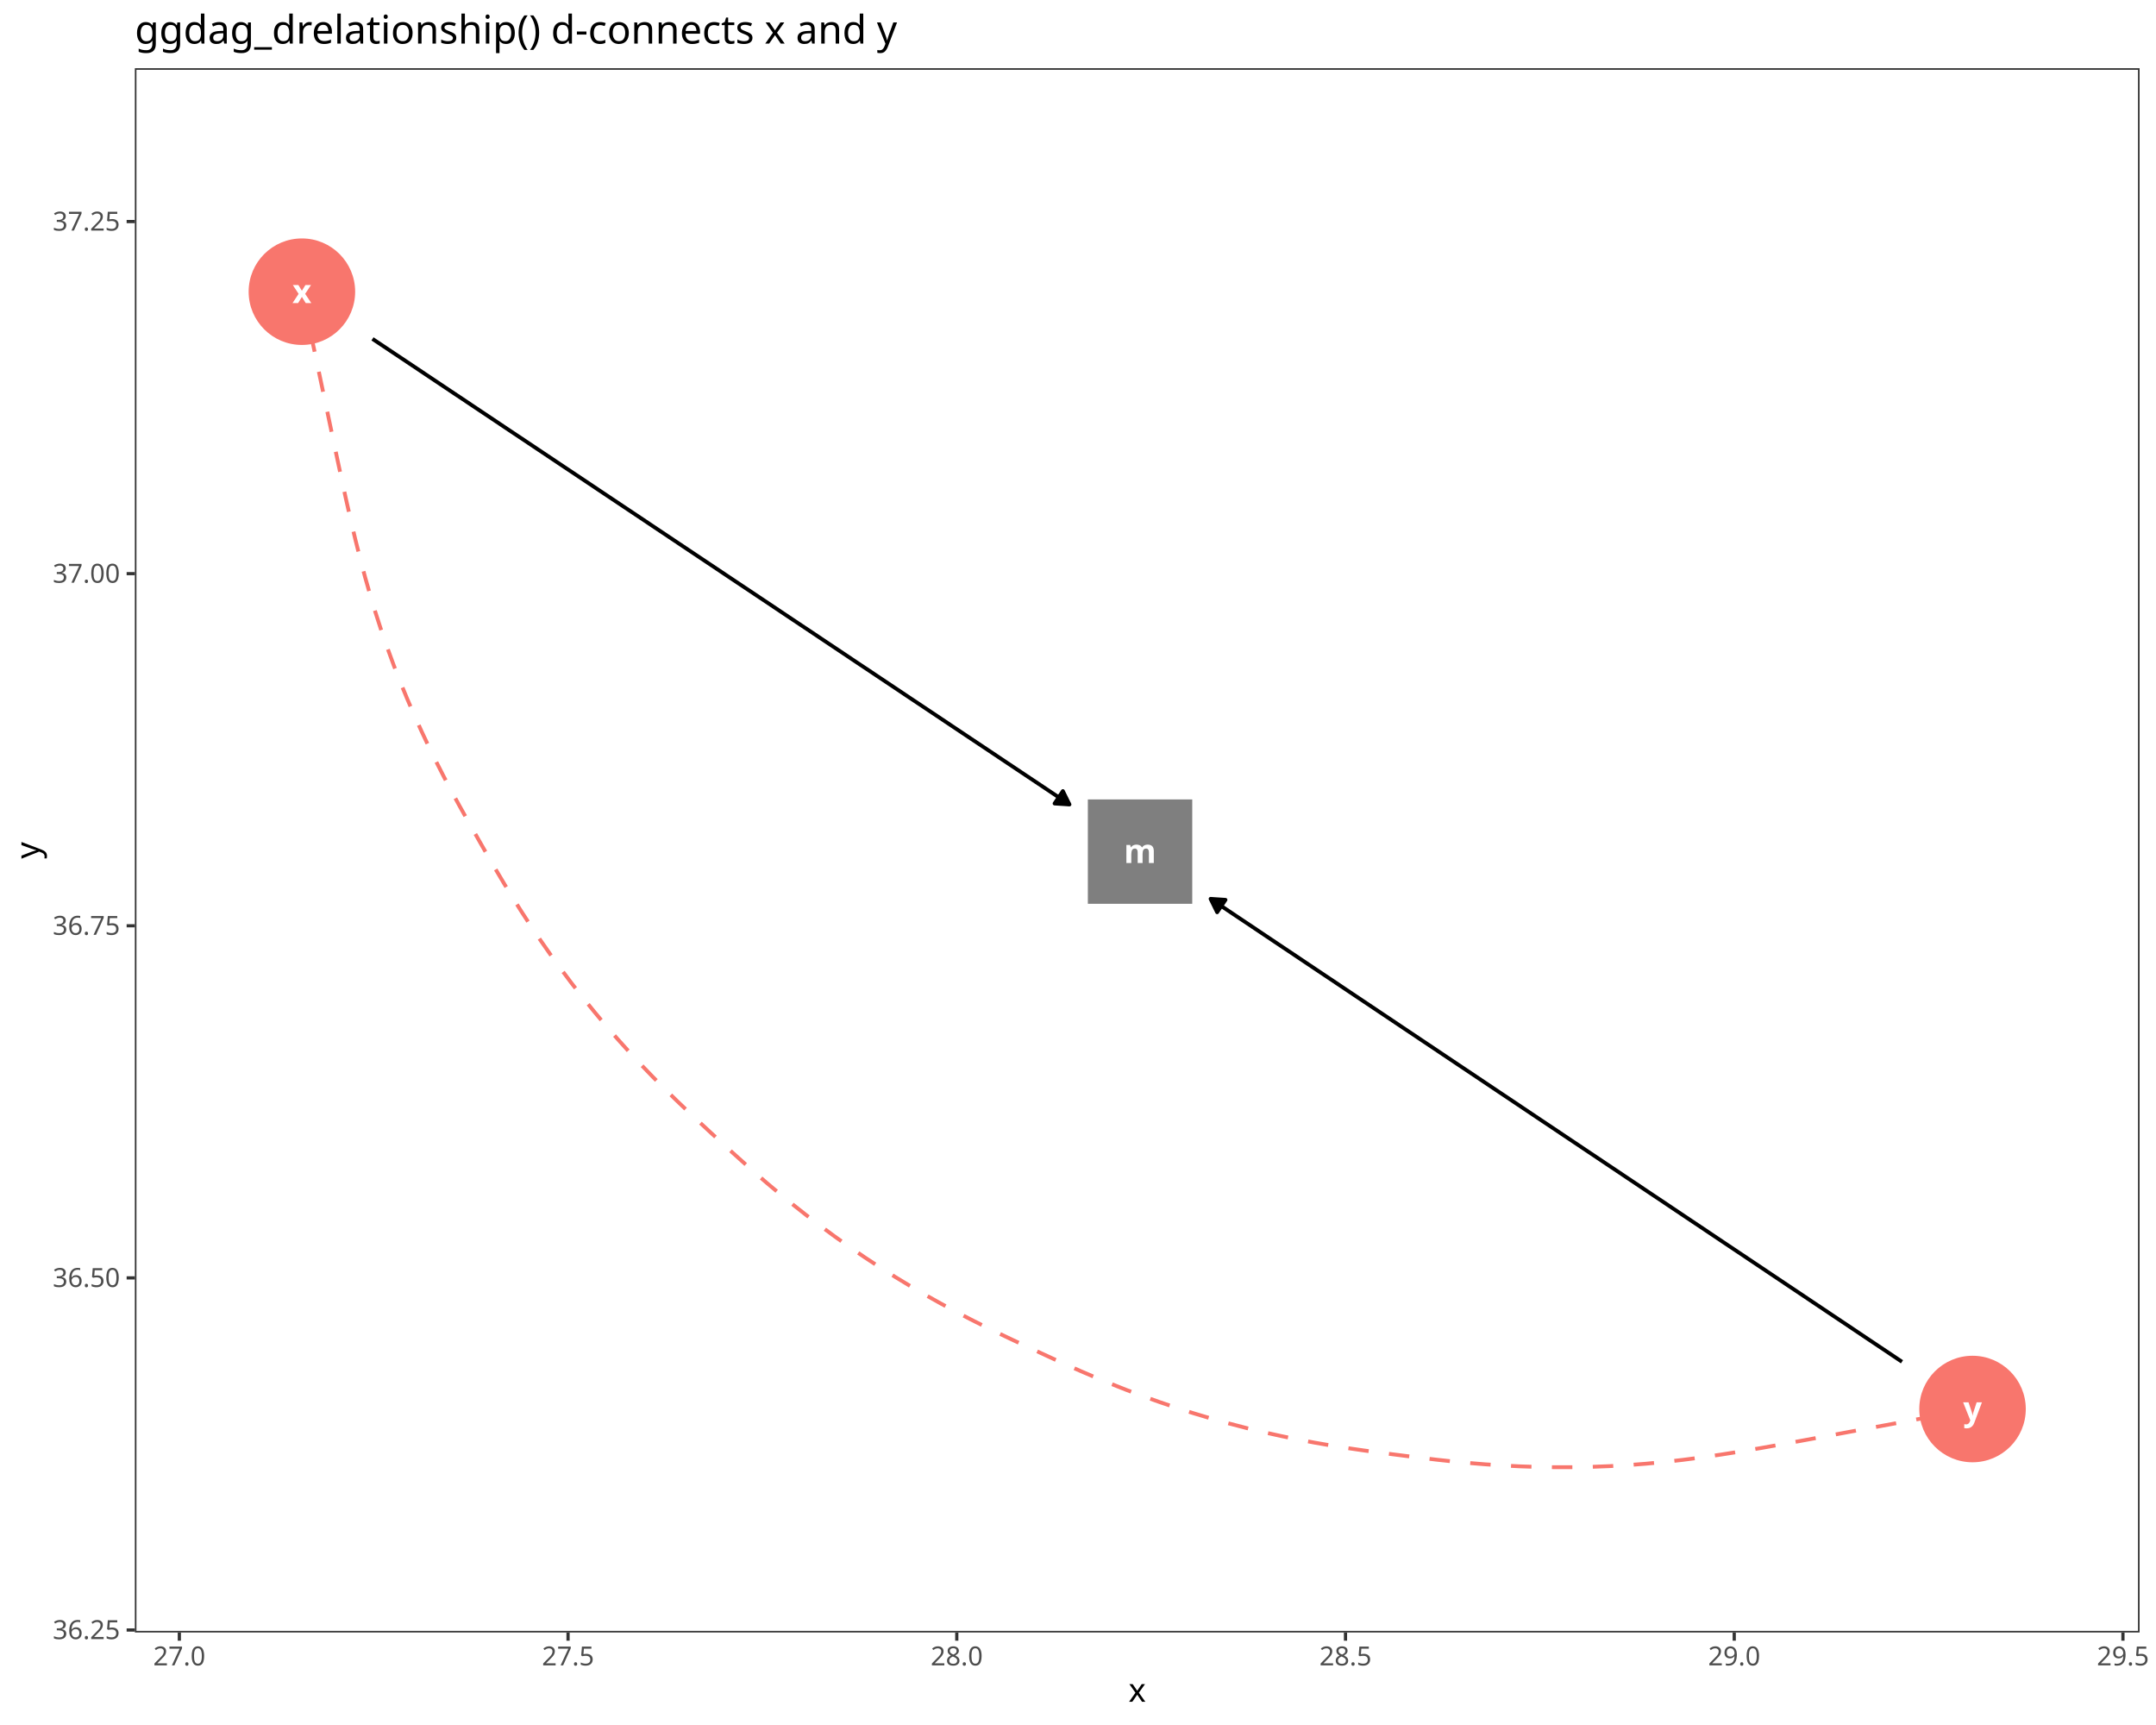
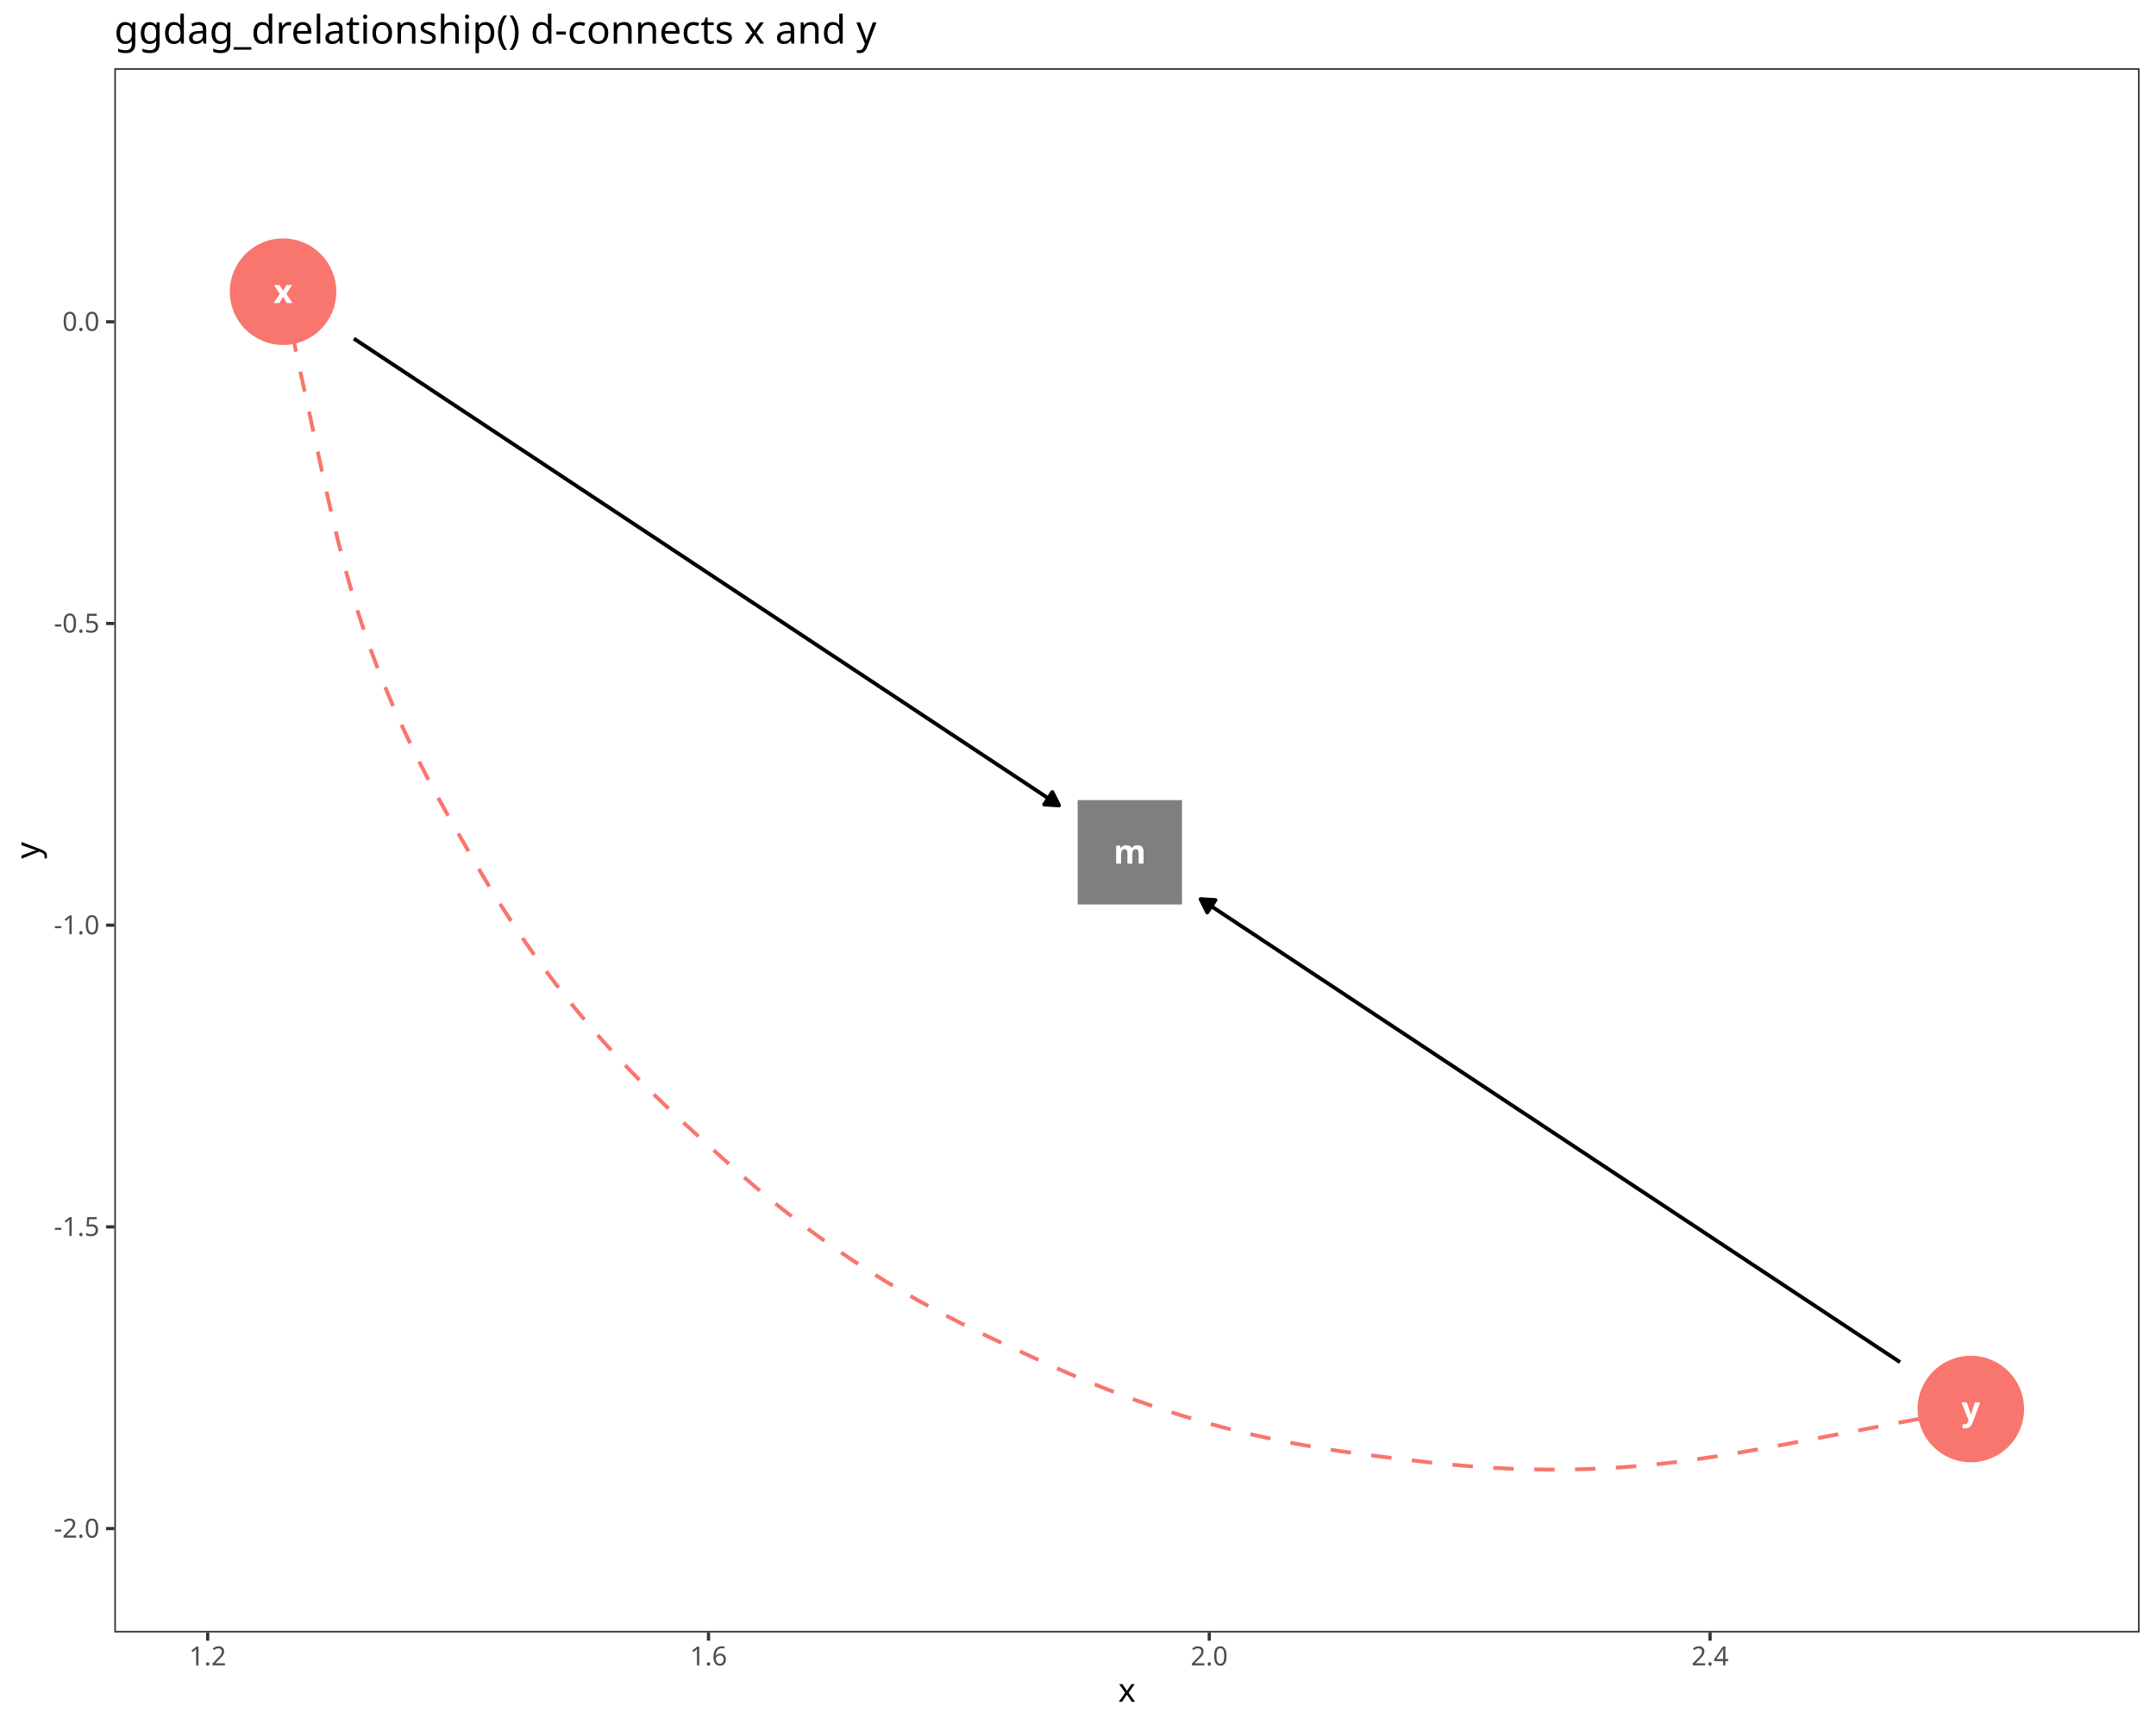
<svg xmlns="http://www.w3.org/2000/svg" class="svglite" data-engine-version="2.0" width="720.00pt" height="576.00pt" viewBox="0 0 720.00 576.00">
  <defs>
    <style type="text/css">
    .svglite line, .svglite polyline, .svglite polygon, .svglite path, .svglite rect, .svglite circle {
      fill: none;
      stroke: #000000;
      stroke-linecap: round;
      stroke-linejoin: round;
      stroke-miterlimit: 10.00;
    }
  </style>
  </defs>
  <rect width="100%" height="100%" style="stroke: none; fill: #FFFFFF;" />
  <defs>
    <clipPath id="cpMC4wMHw3MjAuMDB8MC4wMHw1NzYuMDA=">
      <rect x="0.00" y="0.00" width="720.00" height="576.00" />
    </clipPath>
  </defs>
  <g clip-path="url(#cpMC4wMHw3MjAuMDB8MC4wMHw1NzYuMDA=)">
    <rect x="0.00" y="0.00" width="720.00" height="576.00" style="stroke-width: 1.07; stroke: #FFFFFF; fill: #FFFFFF;" />
  </g>
  <defs>
-     <clipPath id="cpNDUuMDN8NzE0LjUyfDIyLjc4fDU0NS4xMQ==">
-       <rect x="45.03" y="22.78" width="669.49" height="522.33" />
+     <clipPath id="cpMzguMTd8NzE0LjUyfDIyLjc4fDU0NS4xMQ==">
+       <rect x="38.17" y="22.78" width="676.35" height="522.33" />
    </clipPath>
  </defs>
-   <g clip-path="url(#cpNDUuMDN8NzE0LjUyfDIyLjc4fDU0NS4xMQ==)">
-     <rect x="45.03" y="22.78" width="669.49" height="522.33" style="stroke-width: 1.07; stroke: none; fill: #FFFFFF;" />
-     <polyline points="124.39,113.15 126.26,114.40 129.09,116.29 131.92,118.18 134.75,120.06 137.57,121.95 140.40,123.84 143.23,125.73 146.06,127.62 148.88,129.51 151.71,131.40 154.54,133.28 157.36,135.17 160.19,137.06 163.02,138.95 165.85,140.84 168.67,142.73 171.50,144.62 174.33,146.50 177.16,148.39 179.98,150.28 182.81,152.17 185.64,154.06 188.46,155.95 191.29,157.83 194.12,159.72 196.95,161.61 199.77,163.50 202.60,165.39 205.43,167.28 208.26,169.17 211.08,171.05 213.91,172.94 216.74,174.83 219.56,176.72 222.39,178.61 225.22,180.50 228.05,182.39 230.87,184.27 233.70,186.16 236.53,188.05 239.36,189.94 242.18,191.83 245.01,193.72 247.84,195.61 250.67,197.49 253.49,199.38 256.32,201.27 259.15,203.16 261.97,205.05 264.80,206.94 267.63,208.83 270.46,210.71 273.28,212.60 276.11,214.49 278.94,216.38 281.77,218.27 284.59,220.16 287.42,222.05 290.25,223.93 293.07,225.82 295.90,227.71 298.73,229.60 301.56,231.49 304.38,233.38 307.21,235.26 310.04,237.15 312.87,239.04 315.69,240.93 318.52,242.82 321.35,244.71 324.17,246.60 327.00,248.48 329.83,250.37 332.66,252.26 335.48,254.15 338.31,256.04 341.14,257.93 343.97,259.82 346.79,261.70 349.62,263.59 352.45,265.48 355.27,267.37 357.15,268.62 " style="stroke-width: 1.28; stroke-linecap: butt;" />
-     <polygon points="352.18,268.30 357.15,268.62 354.95,264.15 " style="stroke-width: 1.28; stroke-linecap: butt; fill: #000000;" />
-     <polyline points="635.17,454.72 633.46,453.57 630.65,451.69 627.84,449.81 625.03,447.93 622.22,446.05 619.42,444.17 616.61,442.29 613.80,440.41 610.99,438.53 608.18,436.65 605.37,434.77 602.57,432.89 599.76,431.01 596.95,429.13 594.14,427.25 591.33,425.37 588.53,423.49 585.72,421.61 582.91,419.73 580.10,417.85 577.29,415.97 574.48,414.09 571.68,412.21 568.87,410.33 566.06,408.45 563.25,406.57 560.44,404.69 557.64,402.81 554.83,400.93 552.02,399.05 549.21,397.17 546.40,395.29 543.59,393.41 540.79,391.53 537.98,389.65 535.17,387.77 532.36,385.89 529.55,384.01 526.75,382.13 523.94,380.25 521.13,378.37 518.32,376.49 515.51,374.61 512.70,372.73 509.90,370.85 507.09,368.97 504.28,367.09 501.47,365.21 498.66,363.33 495.86,361.45 493.05,359.57 490.24,357.69 487.43,355.81 484.62,353.93 481.81,352.05 479.01,350.17 476.20,348.29 473.39,346.41 470.58,344.53 467.77,342.65 464.97,340.77 462.16,338.89 459.35,337.01 456.54,335.13 453.73,333.25 450.92,331.37 448.12,329.49 445.31,327.61 442.50,325.73 439.69,323.85 436.88,321.97 434.08,320.09 431.27,318.21 428.46,316.33 425.65,314.45 422.84,312.57 420.04,310.69 417.23,308.81 414.42,306.93 411.61,305.05 408.80,303.17 405.99,301.29 404.28,300.14 " style="stroke-width: 1.28; stroke-linecap: butt;" />
-     <polygon points="409.25,300.47 404.28,300.14 406.47,304.61 " style="stroke-width: 1.28; stroke-linecap: butt; fill: #000000;" />
-     <polyline points="100.82,97.40 100.83,97.48 100.94,97.98 101.21,99.26 101.70,101.55 102.42,104.98 103.40,109.58 104.60,115.25 105.98,121.79 107.50,128.98 109.11,136.55 110.73,144.24 112.34,151.84 113.92,159.23 115.48,166.38 117.05,173.29 118.62,179.94 120.23,186.34 121.87,192.53 123.58,198.53 125.35,204.38 127.21,210.13 129.17,215.80 131.23,221.43 131.53,222.24 133.72,227.84 136.00,233.38 138.36,238.84 140.78,244.20 143.25,249.43 145.75,254.50 148.26,259.42 150.77,264.16 153.26,268.75 155.74,273.19 158.20,277.53 160.65,281.84 163.13,286.16 165.68,290.55 168.34,295.03 171.13,299.60 174.06,304.26 177.14,309.00 180.37,313.79 183.73,318.60 187.22,323.42 190.81,328.21 194.50,332.95 194.80,333.32 198.59,337.99 202.44,342.58 206.35,347.06 210.29,351.43 214.23,355.66 218.16,359.74 222.05,363.65 225.88,367.41 229.65,371.01 233.36,374.49 237.02,377.89 240.67,381.24 244.34,384.61 248.11,388.01 252.00,391.47 256.05,394.98 260.26,398.52 264.64,402.10 269.17,405.68 273.84,409.24 278.62,412.77 283.51,416.24 288.47,419.63 288.86,419.90 293.89,423.19 298.96,426.39 304.04,429.47 309.12,432.43 314.17,435.26 319.15,437.95 324.04,440.50 328.83,442.91 333.52,445.20 338.12,447.39 342.64,449.50 347.13,451.59 351.66,453.68 356.28,455.78 361.04,457.89 365.96,459.99 371.06,462.09 376.31,464.17 381.72,466.20 387.25,468.17 392.88,470.08 398.58,471.90 404.34,473.62 404.80,473.75 410.59,475.36 416.39,476.87 422.17,478.26 427.91,479.53 433.58,480.69 439.14,481.74 444.58,482.68 449.88,483.52 455.04,484.27 460.08,484.96 465.03,485.60 469.95,486.22 474.90,486.83 479.94,487.43 485.12,487.99 490.45,488.50 495.94,488.95 501.57,489.32 507.34,489.62 513.21,489.82 519.15,489.92 525.14,489.91 531.15,489.80 531.63,489.79 537.62,489.56 543.61,489.22 549.62,488.76 555.69,488.18 561.87,487.48 568.19,486.66 574.70,485.71 581.41,484.65 588.35,483.47 595.53,482.19 602.93,480.84 610.55,479.43 618.27,477.99 625.91,476.58 633.21,475.23 639.90,473.99 645.73,472.90 650.51,472.02 654.14,471.35 656.60,470.89 658.01,470.63 658.61,470.52 658.73,470.49 658.73,470.49 " style="stroke-width: 1.28; stroke: #F8766D; stroke-dasharray: 6.83,6.83; stroke-linecap: butt;" />
-     <circle cx="100.82" cy="97.40" r="17.43" style="stroke-width: 0.71; stroke: #F8766D; fill: #F8766D;" />
-     <circle cx="658.73" cy="470.49" r="17.43" style="stroke-width: 0.71; stroke: #F8766D; fill: #F8766D;" />
-     <polygon points="363.29,301.79 398.15,301.79 398.15,266.94 363.29,266.94 " style="stroke-width: 0.71; stroke: none; fill: #7F7F7F;" />
-     <text x="100.82" y="101.20" text-anchor="middle" style="font-size: 11.04px; font-weight: bold; fill: #FFFFFF; font-family: sans;" textLength="5.52px" lengthAdjust="spacingAndGlyphs">x</text>
-     <text x="658.73" y="474.29" text-anchor="middle" style="font-size: 11.04px; font-weight: bold; fill: #FFFFFF; font-family: sans;" textLength="5.52px" lengthAdjust="spacingAndGlyphs">y</text>
-     <text x="380.72" y="288.17" text-anchor="middle" style="font-size: 11.04px; font-weight: bold; fill: #FFFFFF; font-family: sans;" textLength="9.20px" lengthAdjust="spacingAndGlyphs">m</text>
-     <rect x="45.03" y="22.78" width="669.49" height="522.33" style="stroke-width: 1.07; stroke: #333333;" />
+   <g clip-path="url(#cpMzguMTd8NzE0LjUyfDIyLjc4fDU0NS4xMQ==)">
+     <rect x="38.17" y="22.78" width="676.35" height="522.33" style="stroke-width: 1.07; stroke: none; fill: #FFFFFF;" />
+     <polyline points="118.17,113.05 120.24,114.42 123.09,116.31 125.95,118.20 128.81,120.09 131.66,121.98 134.52,123.87 137.38,125.76 140.23,127.65 143.09,129.54 145.94,131.43 148.80,133.33 151.66,135.22 154.51,137.11 157.37,139.00 160.23,140.89 163.08,142.78 165.94,144.67 168.79,146.56 171.65,148.45 174.51,150.34 177.36,152.23 180.22,154.12 183.08,156.01 185.93,157.90 188.79,159.80 191.65,161.69 194.50,163.58 197.36,165.47 200.21,167.36 203.07,169.25 205.93,171.14 208.78,173.03 211.64,174.92 214.50,176.81 217.35,178.70 220.21,180.59 223.06,182.48 225.92,184.38 228.78,186.27 231.63,188.16 234.49,190.05 237.35,191.94 240.20,193.83 243.06,195.72 245.91,197.61 248.77,199.50 251.63,201.39 254.48,203.28 257.34,205.17 260.20,207.06 263.05,208.95 265.91,210.85 268.77,212.74 271.62,214.63 274.48,216.52 277.33,218.41 280.19,220.30 283.05,222.19 285.90,224.08 288.76,225.97 291.62,227.86 294.47,229.75 297.33,231.64 300.18,233.53 303.04,235.42 305.90,237.32 308.75,239.21 311.61,241.10 314.47,242.99 317.32,244.88 320.18,246.77 323.03,248.66 325.89,250.55 328.75,252.44 331.60,254.33 334.46,256.22 337.32,258.11 340.17,260.00 343.03,261.89 345.89,263.79 348.74,265.68 351.60,267.57 353.67,268.94 " style="stroke-width: 1.28; stroke-linecap: butt;" />
+     <polygon points="348.70,268.63 353.67,268.94 351.44,264.48 " style="stroke-width: 1.28; stroke-linecap: butt; fill: #000000;" />
+     <polyline points="634.52,454.85 632.63,453.59 629.79,451.72 626.95,449.84 624.12,447.96 621.28,446.08 618.44,444.20 615.60,442.33 612.77,440.45 609.93,438.57 607.09,436.69 604.26,434.81 601.42,432.94 598.58,431.06 595.75,429.18 592.91,427.30 590.07,425.42 587.24,423.55 584.40,421.67 581.56,419.79 578.72,417.91 575.89,416.04 573.05,414.16 570.21,412.28 567.38,410.40 564.54,408.52 561.70,406.65 558.87,404.77 556.03,402.89 553.19,401.01 550.36,399.13 547.52,397.26 544.68,395.38 541.84,393.50 539.01,391.62 536.17,389.74 533.33,387.87 530.50,385.99 527.66,384.11 524.82,382.23 521.99,380.36 519.15,378.48 516.31,376.60 513.48,374.72 510.64,372.84 507.80,370.97 504.96,369.09 502.13,367.21 499.29,365.33 496.45,363.45 493.62,361.58 490.78,359.70 487.94,357.82 485.11,355.94 482.27,354.07 479.43,352.19 476.60,350.31 473.76,348.43 470.92,346.55 468.09,344.68 465.25,342.80 462.41,340.92 459.57,339.04 456.74,337.16 453.90,335.29 451.06,333.41 448.23,331.53 445.39,329.65 442.55,327.77 439.72,325.90 436.88,324.02 434.04,322.14 431.21,320.26 428.37,318.39 425.53,316.51 422.69,314.63 419.86,312.75 417.02,310.87 414.18,309.00 411.35,307.12 408.51,305.24 405.67,303.36 402.84,301.48 400.94,300.23 " style="stroke-width: 1.28; stroke-linecap: butt;" />
+     <polygon points="405.91,300.53 400.94,300.23 403.16,304.69 " style="stroke-width: 1.28; stroke-linecap: butt; fill: #000000;" />
+     <polyline points="94.53,97.40 94.55,97.48 94.66,97.98 94.93,99.25 95.43,101.53 96.17,104.96 97.16,109.54 98.39,115.20 99.80,121.75 101.36,128.94 103.00,136.51 104.67,144.22 106.33,151.85 107.94,159.27 109.55,166.45 111.15,173.39 112.76,180.07 114.40,186.50 116.08,192.71 117.81,198.74 119.61,204.61 121.50,210.37 123.48,216.06 125.57,221.70 126.06,222.98 128.28,228.58 130.59,234.13 132.98,239.61 135.44,244.97 137.94,250.21 140.47,255.30 143.01,260.22 145.55,264.97 148.08,269.57 150.59,274.02 153.07,278.37 155.56,282.68 158.06,287.01 160.64,291.40 163.32,295.87 166.13,300.44 169.09,305.10 172.20,309.83 175.45,314.62 178.83,319.43 182.35,324.25 185.97,329.04 189.69,333.79 190.30,334.55 194.12,339.21 198.01,343.80 201.95,348.28 205.92,352.65 209.90,356.88 213.86,360.95 217.78,364.87 221.65,368.62 225.45,372.23 229.19,375.71 232.89,379.10 236.56,382.44 240.26,385.81 244.05,389.20 247.97,392.65 252.04,396.15 256.27,399.69 260.67,403.25 265.22,406.82 269.91,410.38 274.73,413.90 279.64,417.36 284.62,420.75 285.43,421.29 290.49,424.57 295.59,427.76 300.71,430.83 305.82,433.78 310.90,436.60 315.91,439.27 320.84,441.81 325.66,444.21 330.38,446.49 335.00,448.67 339.55,450.77 344.07,452.84 348.62,454.92 353.27,457.00 358.05,459.10 362.99,461.19 368.10,463.27 373.37,465.33 378.79,467.35 384.35,469.31 390.00,471.20 395.73,473.00 401.51,474.71 402.45,474.98 408.26,476.57 414.09,478.05 419.90,479.42 425.67,480.67 431.36,481.81 436.95,482.84 442.42,483.76 447.74,484.58 452.93,485.31 458.00,485.98 462.97,486.60 467.91,487.20 472.87,487.79 477.93,488.37 483.12,488.91 488.46,489.40 493.96,489.82 499.61,490.18 505.39,490.45 511.28,490.63 517.24,490.71 523.25,490.69 529.28,490.56 530.25,490.53 536.26,490.27 542.27,489.90 548.30,489.42 554.39,488.81 560.58,488.08 566.92,487.22 573.44,486.24 580.17,485.15 587.12,483.94 594.31,482.62 601.72,481.23 609.35,479.78 617.09,478.31 624.76,476.85 632.10,475.45 638.85,474.17 644.75,473.04 649.62,472.12 653.33,471.41 655.87,470.93 657.36,470.65 658.02,470.52 658.16,470.49 658.16,470.49 " style="stroke-width: 1.28; stroke: #F8766D; stroke-dasharray: 6.83,6.83; stroke-linecap: butt;" />
+     <polygon points="359.88,302.01 394.73,302.01 394.73,267.16 359.88,267.16 " style="stroke-width: 0.71; stroke: none; fill: #7F7F7F;" />
+     <circle cx="94.53" cy="97.40" r="17.43" style="stroke-width: 0.71; stroke: #F8766D; fill: #F8766D;" />
+     <circle cx="658.16" cy="470.49" r="17.43" style="stroke-width: 0.71; stroke: #F8766D; fill: #F8766D;" />
+     <text x="377.30" y="288.38" text-anchor="middle" style="font-size: 11.04px; font-weight: bold; fill: #FFFFFF; font-family: sans;" textLength="9.20px" lengthAdjust="spacingAndGlyphs">m</text>
+     <text x="94.53" y="101.20" text-anchor="middle" style="font-size: 11.04px; font-weight: bold; fill: #FFFFFF; font-family: sans;" textLength="5.52px" lengthAdjust="spacingAndGlyphs">x</text>
+     <text x="658.16" y="474.29" text-anchor="middle" style="font-size: 11.04px; font-weight: bold; fill: #FFFFFF; font-family: sans;" textLength="5.52px" lengthAdjust="spacingAndGlyphs">y</text>
+     <rect x="38.17" y="22.78" width="676.35" height="522.33" style="stroke-width: 1.07; stroke: #333333;" />
  </g>
  <g clip-path="url(#cpMC4wMHw3MjAuMDB8MC4wMHw1NzYuMDA=)">
-     <text x="40.10" y="547.31" text-anchor="end" style="font-size: 8.80px; fill: #4D4D4D; font-family: sans;" textLength="22.02px" lengthAdjust="spacingAndGlyphs">36.25</text>
-     <text x="40.10" y="429.73" text-anchor="end" style="font-size: 8.80px; fill: #4D4D4D; font-family: sans;" textLength="22.02px" lengthAdjust="spacingAndGlyphs">36.50</text>
-     <text x="40.10" y="312.15" text-anchor="end" style="font-size: 8.80px; fill: #4D4D4D; font-family: sans;" textLength="22.02px" lengthAdjust="spacingAndGlyphs">36.75</text>
-     <text x="40.10" y="194.58" text-anchor="end" style="font-size: 8.80px; fill: #4D4D4D; font-family: sans;" textLength="22.02px" lengthAdjust="spacingAndGlyphs">37.00</text>
-     <text x="40.10" y="77.00" text-anchor="end" style="font-size: 8.80px; fill: #4D4D4D; font-family: sans;" textLength="22.02px" lengthAdjust="spacingAndGlyphs">37.25</text>
-     <polyline points="42.29,544.28 45.03,544.28 " style="stroke-width: 1.07; stroke: #333333; stroke-linecap: butt;" />
-     <polyline points="42.29,426.70 45.03,426.70 " style="stroke-width: 1.07; stroke: #333333; stroke-linecap: butt;" />
-     <polyline points="42.29,309.13 45.03,309.13 " style="stroke-width: 1.07; stroke: #333333; stroke-linecap: butt;" />
-     <polyline points="42.29,191.55 45.03,191.55 " style="stroke-width: 1.07; stroke: #333333; stroke-linecap: butt;" />
-     <polyline points="42.29,73.98 45.03,73.98 " style="stroke-width: 1.07; stroke: #333333; stroke-linecap: butt;" />
-     <polyline points="59.89,547.85 59.89,545.11 " style="stroke-width: 1.07; stroke: #333333; stroke-linecap: butt;" />
-     <polyline points="189.70,547.85 189.70,545.11 " style="stroke-width: 1.07; stroke: #333333; stroke-linecap: butt;" />
-     <polyline points="319.52,547.85 319.52,545.11 " style="stroke-width: 1.07; stroke: #333333; stroke-linecap: butt;" />
-     <polyline points="449.33,547.85 449.33,545.11 " style="stroke-width: 1.07; stroke: #333333; stroke-linecap: butt;" />
-     <polyline points="579.15,547.85 579.15,545.11 " style="stroke-width: 1.07; stroke: #333333; stroke-linecap: butt;" />
-     <polyline points="708.96,547.85 708.96,545.11 " style="stroke-width: 1.07; stroke: #333333; stroke-linecap: butt;" />
-     <text x="59.89" y="556.10" text-anchor="middle" style="font-size: 8.80px; fill: #4D4D4D; font-family: sans;" textLength="17.13px" lengthAdjust="spacingAndGlyphs">27.0</text>
-     <text x="189.70" y="556.10" text-anchor="middle" style="font-size: 8.80px; fill: #4D4D4D; font-family: sans;" textLength="17.13px" lengthAdjust="spacingAndGlyphs">27.5</text>
-     <text x="319.52" y="556.10" text-anchor="middle" style="font-size: 8.80px; fill: #4D4D4D; font-family: sans;" textLength="17.13px" lengthAdjust="spacingAndGlyphs">28.0</text>
-     <text x="449.33" y="556.10" text-anchor="middle" style="font-size: 8.80px; fill: #4D4D4D; font-family: sans;" textLength="17.13px" lengthAdjust="spacingAndGlyphs">28.5</text>
-     <text x="579.15" y="556.10" text-anchor="middle" style="font-size: 8.80px; fill: #4D4D4D; font-family: sans;" textLength="17.13px" lengthAdjust="spacingAndGlyphs">29.0</text>
-     <text x="708.96" y="556.10" text-anchor="middle" style="font-size: 8.80px; fill: #4D4D4D; font-family: sans;" textLength="17.13px" lengthAdjust="spacingAndGlyphs">29.5</text>
-     <text x="379.77" y="568.24" text-anchor="middle" style="font-size: 11.00px; font-family: sans;" textLength="5.50px" lengthAdjust="spacingAndGlyphs">x</text>
+     <text x="33.24" y="513.44" text-anchor="end" style="font-size: 8.80px; fill: #4D4D4D; font-family: sans;" textLength="15.16px" lengthAdjust="spacingAndGlyphs">-2.0</text>
+     <text x="33.24" y="412.69" text-anchor="end" style="font-size: 8.80px; fill: #4D4D4D; font-family: sans;" textLength="15.16px" lengthAdjust="spacingAndGlyphs">-1.5</text>
+     <text x="33.24" y="311.95" text-anchor="end" style="font-size: 8.80px; fill: #4D4D4D; font-family: sans;" textLength="15.16px" lengthAdjust="spacingAndGlyphs">-1.0</text>
+     <text x="33.24" y="211.21" text-anchor="end" style="font-size: 8.80px; fill: #4D4D4D; font-family: sans;" textLength="15.16px" lengthAdjust="spacingAndGlyphs">-0.5</text>
+     <text x="33.24" y="110.47" text-anchor="end" style="font-size: 8.80px; fill: #4D4D4D; font-family: sans;" textLength="12.23px" lengthAdjust="spacingAndGlyphs">0.0</text>
+     <polyline points="35.43,510.41 38.17,510.41 " style="stroke-width: 1.07; stroke: #333333; stroke-linecap: butt;" />
+     <polyline points="35.43,409.67 38.17,409.67 " style="stroke-width: 1.07; stroke: #333333; stroke-linecap: butt;" />
+     <polyline points="35.43,308.93 38.17,308.93 " style="stroke-width: 1.07; stroke: #333333; stroke-linecap: butt;" />
+     <polyline points="35.43,208.19 38.17,208.19 " style="stroke-width: 1.07; stroke: #333333; stroke-linecap: butt;" />
+     <polyline points="35.43,107.44 38.17,107.44 " style="stroke-width: 1.07; stroke: #333333; stroke-linecap: butt;" />
+     <polyline points="69.36,547.85 69.36,545.11 " style="stroke-width: 1.07; stroke: #333333; stroke-linecap: butt;" />
+     <polyline points="236.60,547.85 236.60,545.11 " style="stroke-width: 1.07; stroke: #333333; stroke-linecap: butt;" />
+     <polyline points="403.84,547.85 403.84,545.11 " style="stroke-width: 1.07; stroke: #333333; stroke-linecap: butt;" />
+     <polyline points="571.08,547.85 571.08,545.11 " style="stroke-width: 1.07; stroke: #333333; stroke-linecap: butt;" />
+     <text x="69.36" y="556.10" text-anchor="middle" style="font-size: 8.80px; fill: #4D4D4D; font-family: sans;" textLength="12.23px" lengthAdjust="spacingAndGlyphs">1.2</text>
+     <text x="236.60" y="556.10" text-anchor="middle" style="font-size: 8.80px; fill: #4D4D4D; font-family: sans;" textLength="12.23px" lengthAdjust="spacingAndGlyphs">1.6</text>
+     <text x="403.84" y="556.10" text-anchor="middle" style="font-size: 8.80px; fill: #4D4D4D; font-family: sans;" textLength="12.23px" lengthAdjust="spacingAndGlyphs">2.0</text>
+     <text x="571.08" y="556.10" text-anchor="middle" style="font-size: 8.80px; fill: #4D4D4D; font-family: sans;" textLength="12.23px" lengthAdjust="spacingAndGlyphs">2.4</text>
+     <text x="376.34" y="568.24" text-anchor="middle" style="font-size: 11.00px; font-family: sans;" textLength="5.50px" lengthAdjust="spacingAndGlyphs">x</text>
    <text transform="translate(13.05,283.95) rotate(-90)" text-anchor="middle" style="font-size: 11.00px; font-family: sans;" textLength="5.50px" lengthAdjust="spacingAndGlyphs">y</text>
-     <text x="45.03" y="14.56" style="font-size: 13.20px; font-family: sans;" textLength="242.19px" lengthAdjust="spacingAndGlyphs">ggdag_drelationship() d-connects x and y</text>
+     <text x="38.17" y="14.56" style="font-size: 13.20px; font-family: sans;" textLength="242.19px" lengthAdjust="spacingAndGlyphs">ggdag_drelationship() d-connects x and y</text>
  </g>
</svg>
